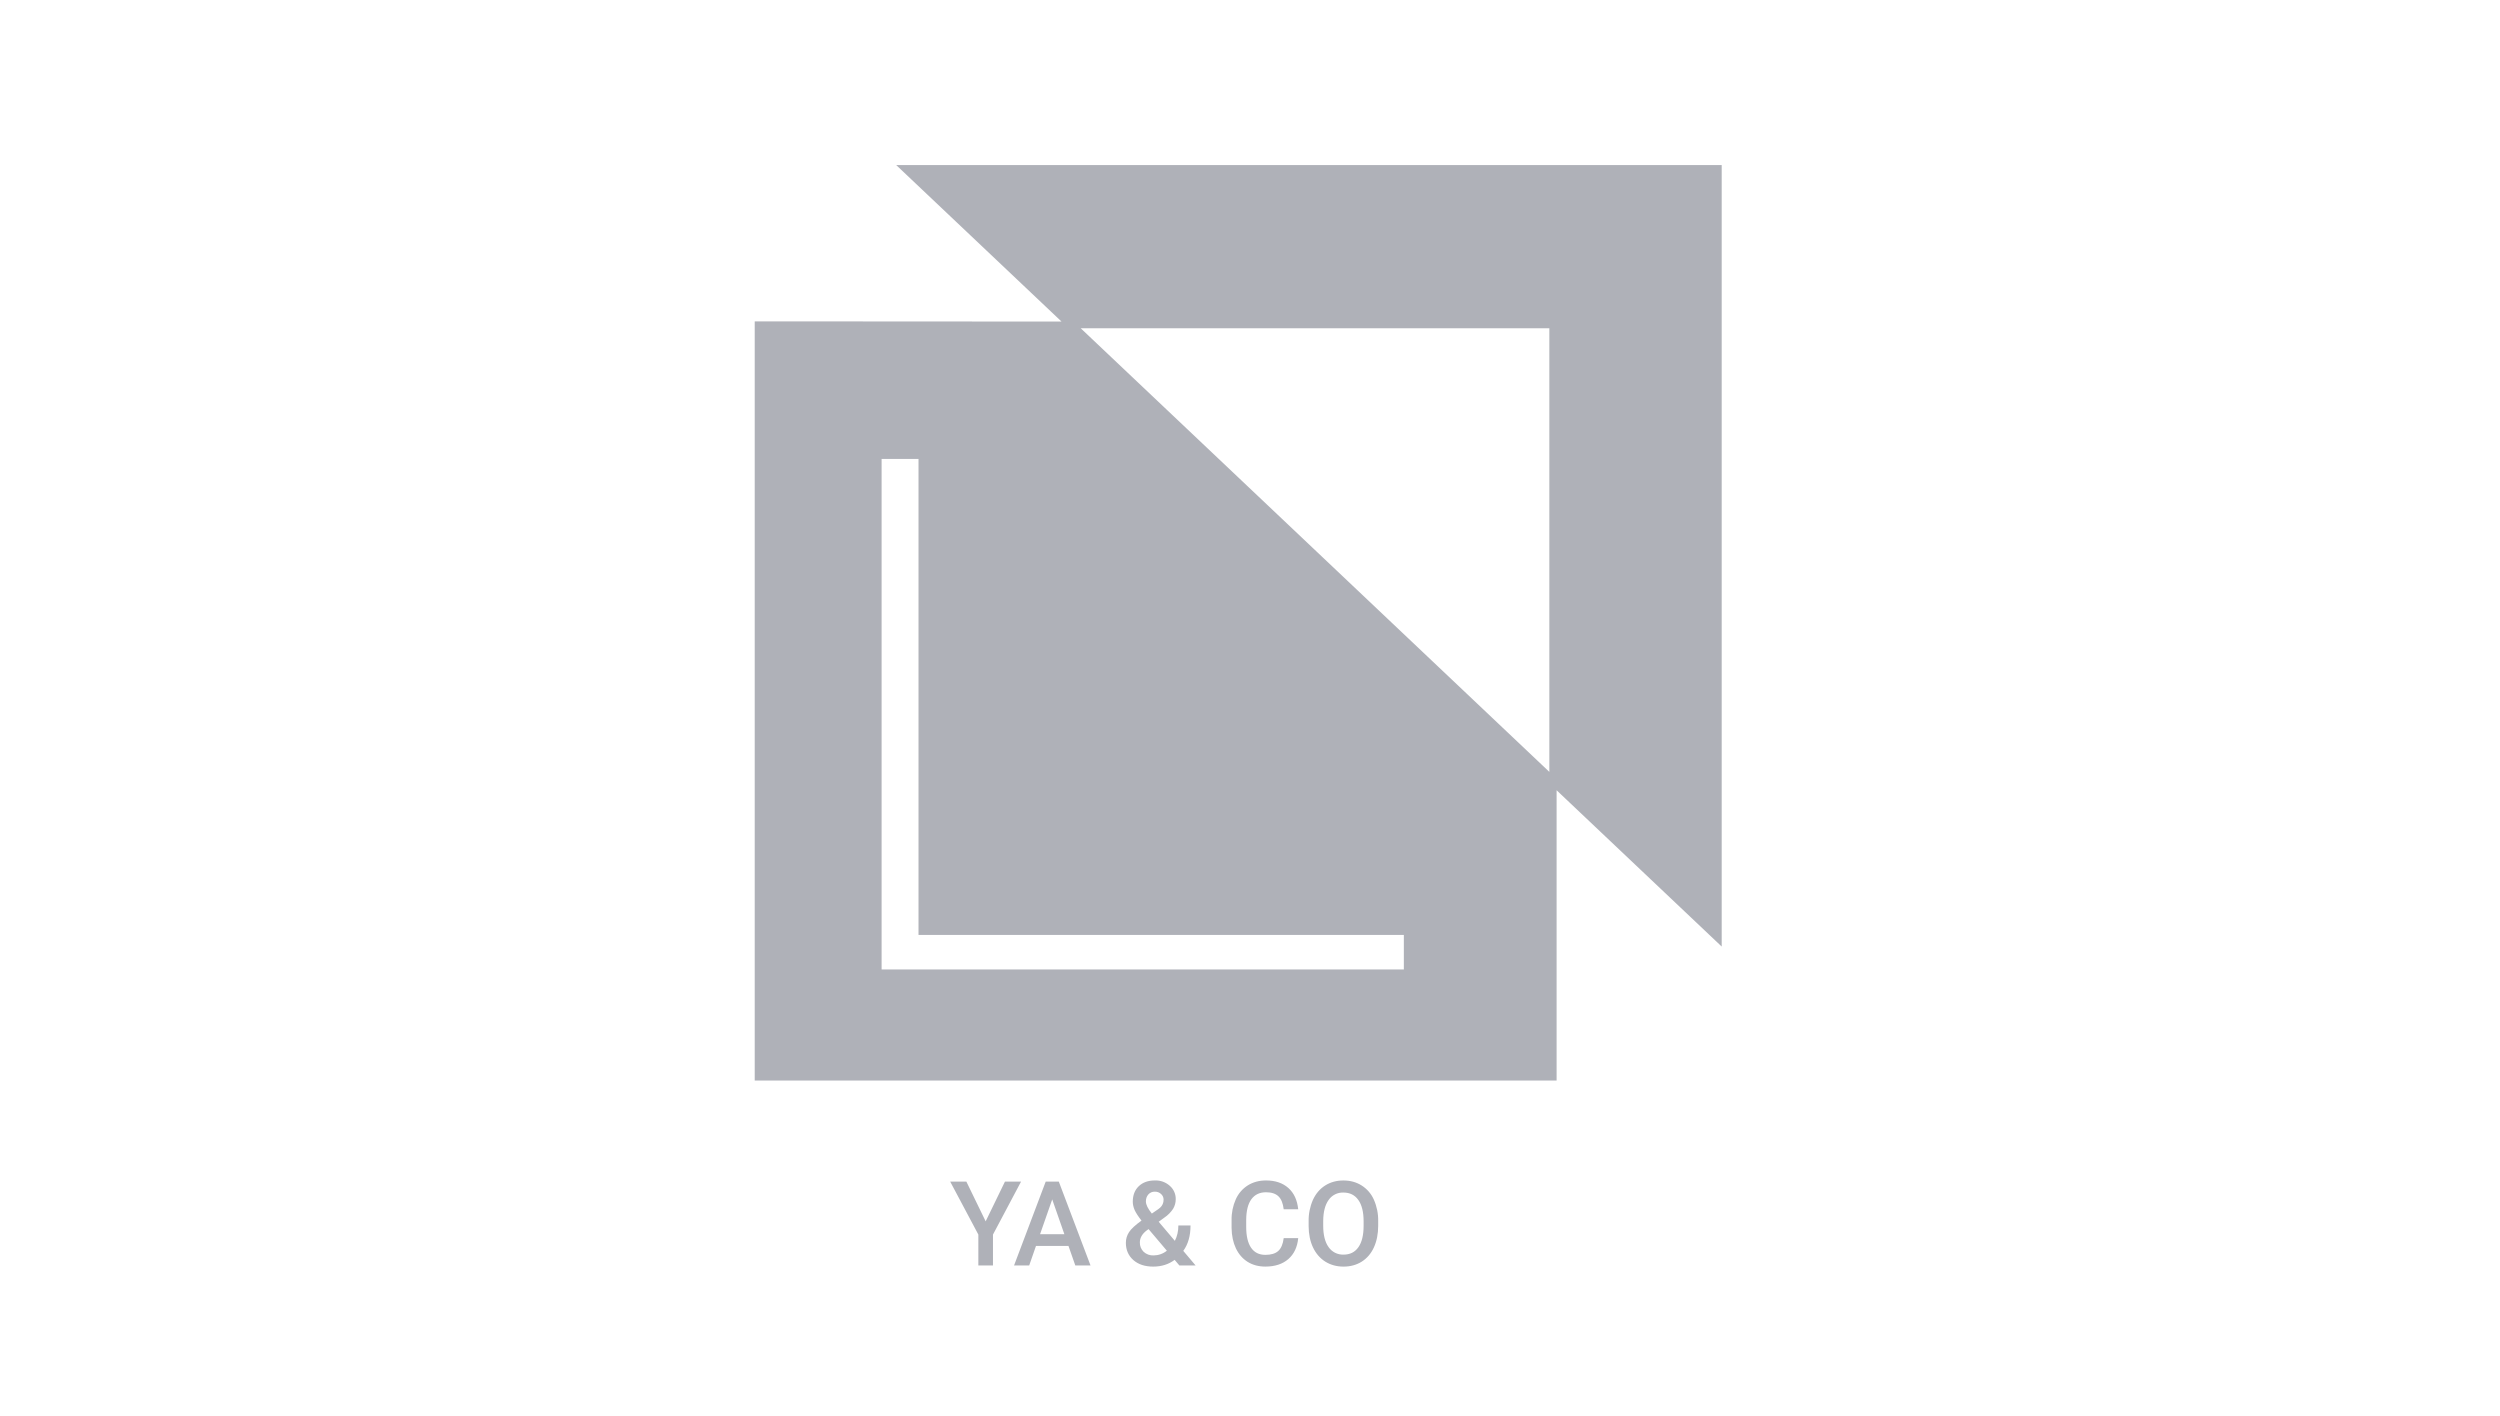
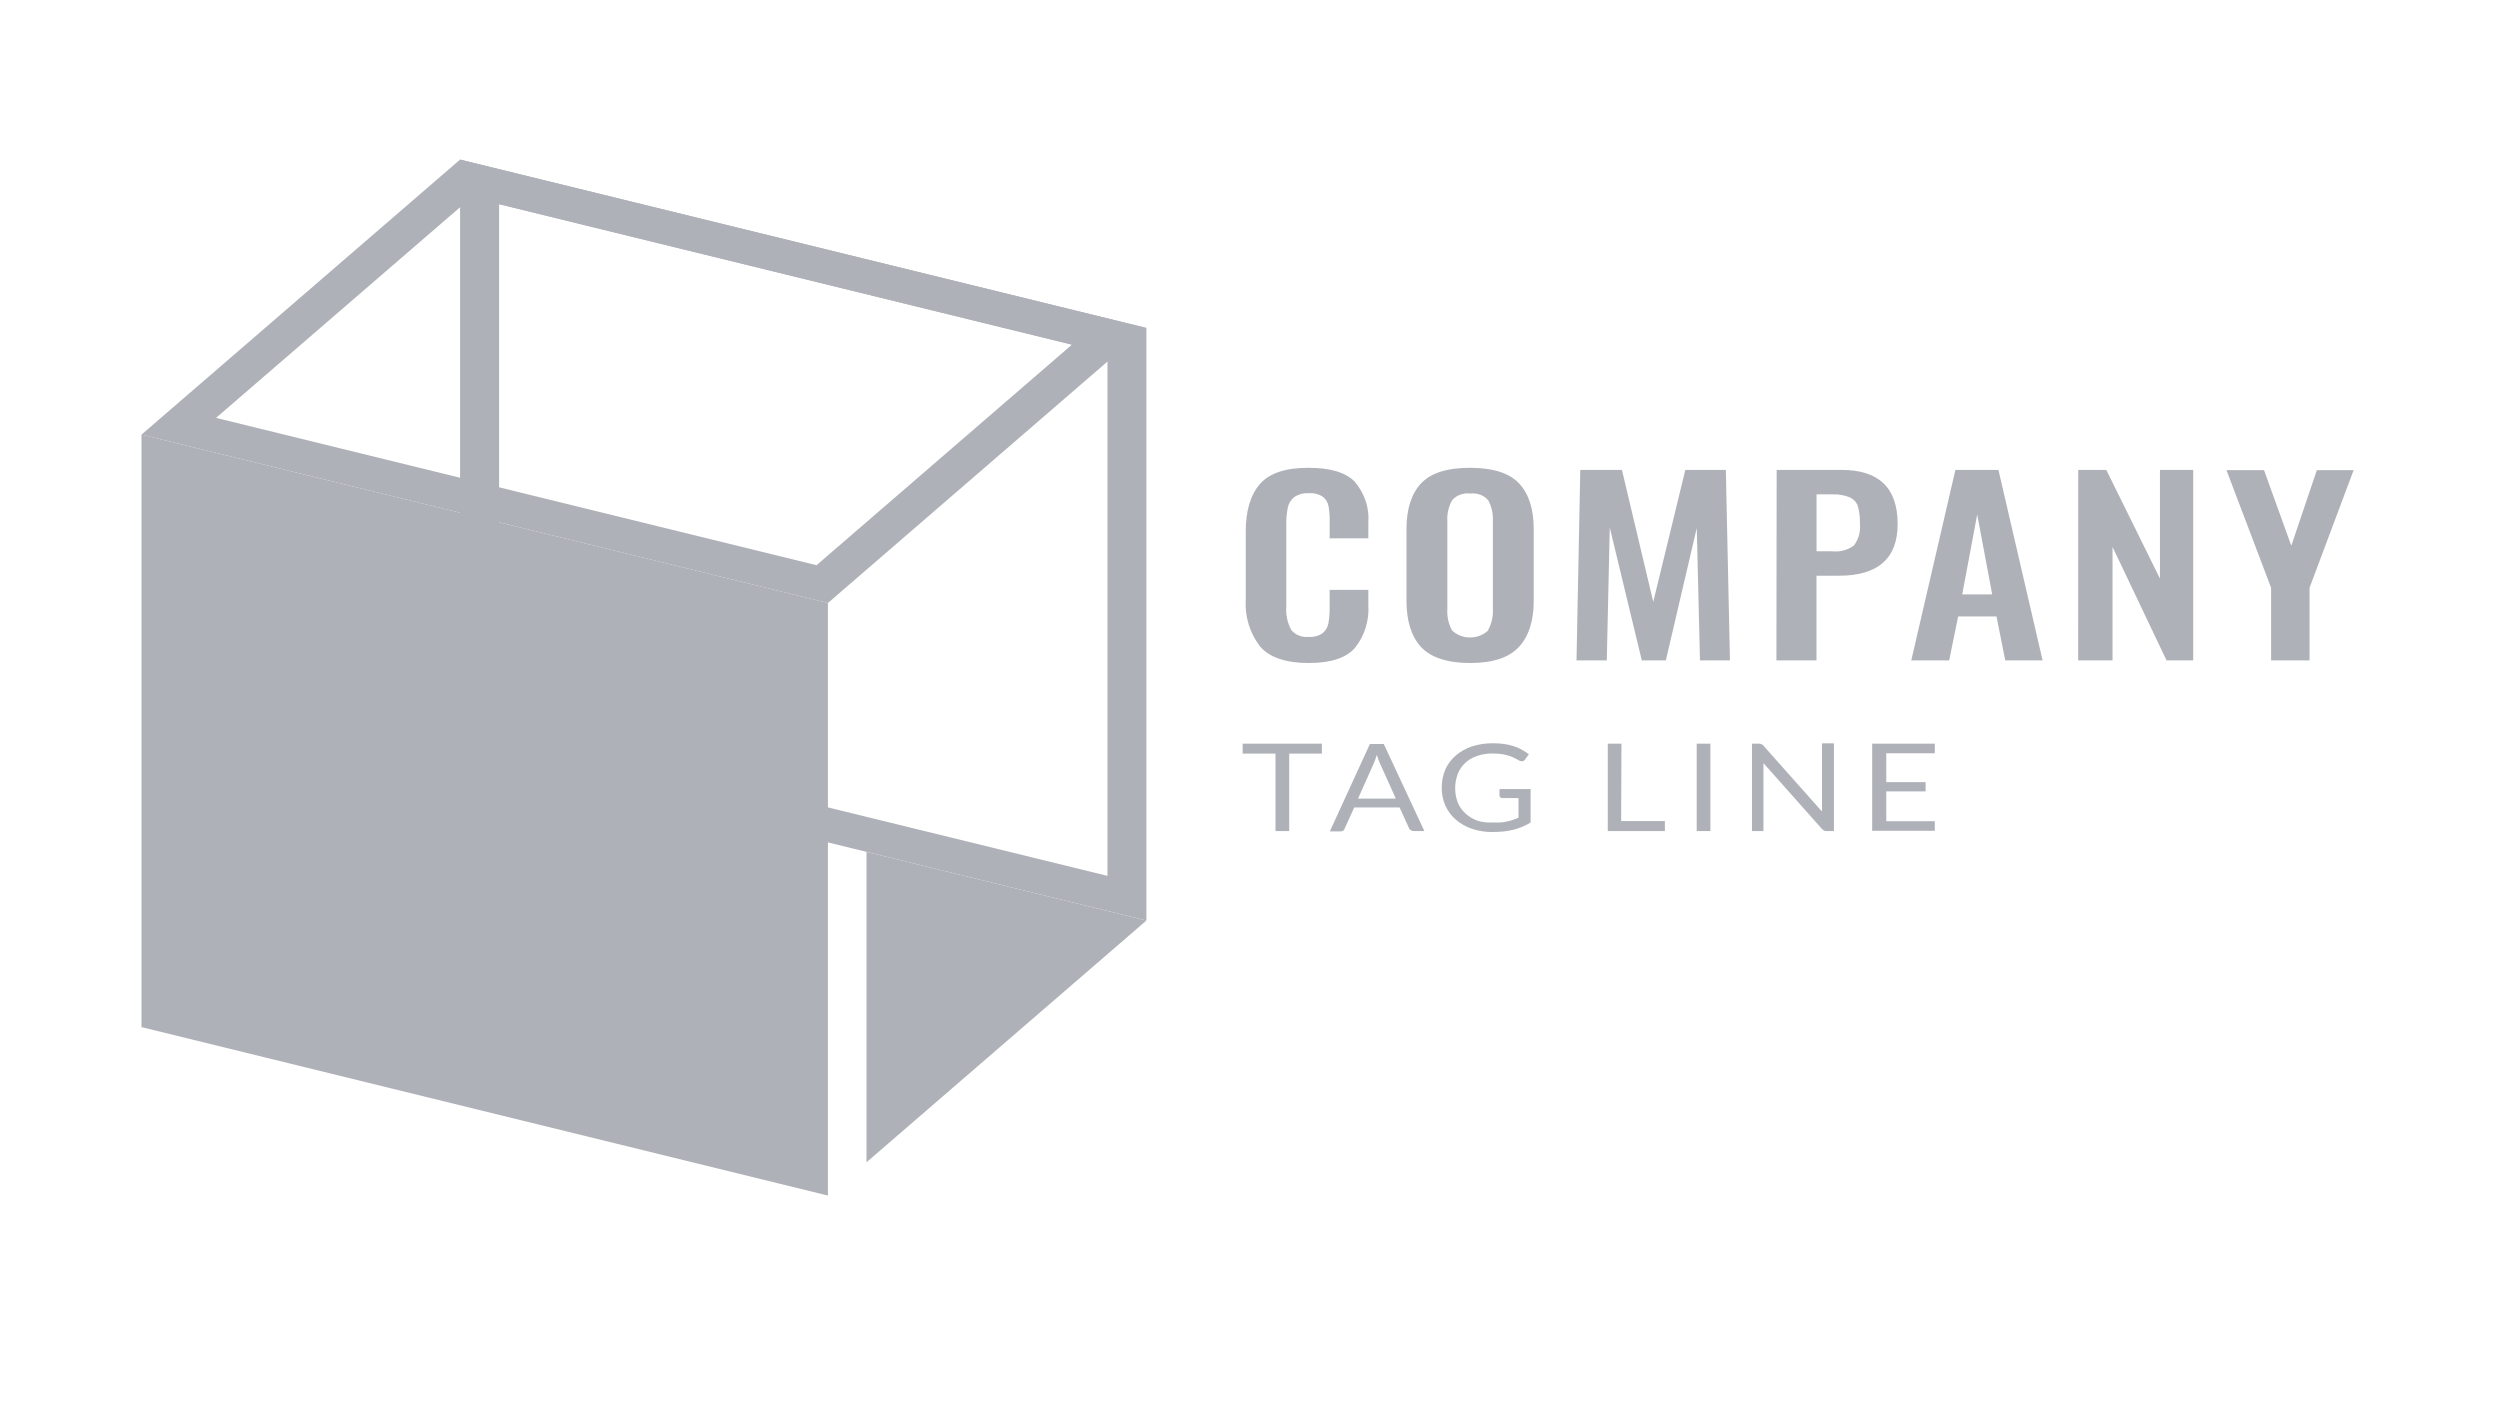
<svg xmlns="http://www.w3.org/2000/svg" width="106" height="60" fill="none">
-   <path fill="#AFB1B8" fill-rule="evenodd" d="m38 7 7.008 6.634L32 13.626v32.188h34V33.507l7 6.627V7H38Zm27.692 25.728-19.87-18.81h19.87v18.81Zm-6.169 8.377H37.38V19.459h1.565V39.64h20.578v1.465ZM42.61 50.1l-.818 1.685-.818-1.685h-.686l1.194 2.246v1.309h.62v-1.309l1.191-2.246h-.683Zm1.028 3.555.288-.828h1.377l.29.828h.645l-1.345-3.555h-.555l-1.342 3.555h.642Zm.976-2.8.515 1.474h-1.03l.515-1.475Zm3.257 1.389a.807.807 0 0 0-.134.451c0 .3.105.543.315.73.211.186.493.279.844.279.352 0 .655-.096.909-.286l.2.237h.688l-.522-.618c.205-.28.307-.639.307-1.077h-.515c0 .24-.05.457-.149.652l-.686-.81.242-.176a1.34 1.34 0 0 0 .369-.371.785.785 0 0 0 .112-.41.732.732 0 0 0-.249-.564.895.895 0 0 0-.635-.23c-.286 0-.514.082-.683.244-.17.162-.254.381-.254.66 0 .114.027.231.08.354.056.122.153.27.29.444-.263.189-.44.352-.529.49Zm1.604.786a.905.905 0 0 1-.561.2.585.585 0 0 1-.425-.154.533.533 0 0 1-.159-.4c0-.19.098-.36.293-.508l.076-.054.776.916Zm-.637-1.575c-.168-.207-.252-.378-.252-.515 0-.119.035-.217.103-.295a.348.348 0 0 1 .276-.118.37.37 0 0 1 .266.1c.07.066.105.145.105.237a.44.44 0 0 1-.151.345l-.076.06-.271.186Zm5.786 1.931c.244-.213.384-.51.42-.888h-.615c-.033.254-.11.435-.232.544-.122.11-.305.164-.547.164-.265 0-.467-.101-.605-.303-.137-.202-.206-.495-.206-.88v-.314c.004-.38.077-.666.22-.862.145-.197.352-.295.62-.295.231 0 .406.057.525.17.12.113.195.297.225.552h.615c-.04-.389-.178-.69-.417-.903-.24-.213-.555-.32-.948-.32-.291 0-.548.07-.771.208a1.346 1.346 0 0 0-.51.59 2.082 2.082 0 0 0-.179.887v.332c.005.327.066.614.183.862.118.247.284.438.498.573.217.134.467.2.75.2.405 0 .73-.105.974-.317Zm3.63-.498c.12-.264.181-.57.181-.918v-.197a2.149 2.149 0 0 0-.185-.911 1.356 1.356 0 0 0-.52-.6c-.224-.14-.48-.21-.77-.21-.29 0-.546.07-.771.212-.223.14-.396.342-.52.608a2.174 2.174 0 0 0-.183.918v.2c.002.34.063.64.185.9.124.261.298.462.523.604.226.14.483.21.771.21.292 0 .549-.07.772-.21.224-.142.397-.344.517-.606Zm-.661-2.01c.15.21.224.513.224.907v.185c0 .4-.074.705-.222.913-.146.209-.356.313-.63.313a.738.738 0 0 1-.634-.32c-.152-.213-.227-.515-.227-.906v-.205c.003-.382.08-.678.229-.886a.731.731 0 0 1 .627-.315c.274 0 .485.105.633.315Z" clip-rule="evenodd" />
+   <path fill="#AFB1B8" d="M53.425 27.408a2.947 2.947 0 0 1-.605-1.988v-2.884c0-.883.2-1.555.602-2.015.4-.46 1.089-.688 2.065-.686.917 0 1.569.196 1.953.587.42.499.625 1.109.578 1.724v.678h-1.64v-.687c.005-.224-.01-.449-.048-.671a.65.65 0 0 0-.235-.399.95.95 0 0 0-.594-.155 1.005 1.005 0 0 0-.625.164.768.768 0 0 0-.272.44 3.332 3.332 0 0 0-.065.713v3.499c-.026.337.047.675.21.982a.77.77 0 0 0 .328.238.9.9 0 0 0 .424.055.893.893 0 0 0 .58-.158.704.704 0 0 0 .245-.425c.038-.232.056-.467.051-.701v-.71h1.641v.648a2.64 2.64 0 0 1-.567 1.813c-.377.428-1.02.642-1.964.642s-1.658-.229-2.062-.704ZM60.257 27.438c-.415-.45-.622-1.103-.622-1.968v-3.033c0-.857.207-1.505.622-1.945.414-.44 1.107-.659 2.079-.657.965 0 1.654.22 2.069.657.414.44.625 1.088.625 1.945v3.032c0 .857-.21 1.514-.632 1.966-.421.451-1.107.677-2.062.677-.955 0-1.661-.229-2.08-.674Zm2.843-.728c.149-.28.216-.589.197-.897v-3.714a1.65 1.65 0 0 0-.193-.88.776.776 0 0 0-.335-.241.907.907 0 0 0-.433-.052.918.918 0 0 0-.434.052.786.786 0 0 0-.337.241c-.15.275-.217.578-.197.88v3.731c-.02.309.047.617.197.898.095.094.214.17.346.222a1.158 1.158 0 0 0 .843 0c.133-.052.25-.128.346-.222v-.018ZM67.004 19.924h1.766l1.328 5.595 1.36-5.595h1.718L73.35 28h-1.271l-.136-5.613L70.632 28h-1.02l-1.358-5.634L68.128 28h-1.284l.16-8.076ZM75.33 19.924h2.752c1.585 0 2.378.764 2.378 2.293 0 1.464-.835 2.196-2.504 2.194h-.937V28H75.32l.01-8.077Zm2.351 3.451c.168.019.338.006.5-.039.16-.044.31-.117.434-.216.195-.273.281-.593.245-.912a2.525 2.525 0 0 0-.082-.733.594.594 0 0 0-.125-.222.703.703 0 0 0-.214-.162 1.759 1.759 0 0 0-.758-.13h-.659v2.414h.66ZM82.91 19.924h1.824L86.606 28h-1.584l-.37-1.862h-1.627L82.645 28h-1.607l1.871-8.076Zm1.559 5.279-.636-3.39-.635 3.39h1.27ZM88.117 19.924h1.19l2.275 4.607v-4.607h1.41V28h-1.131l-2.29-4.81V28h-1.457l.003-8.076ZM96.294 24.92l-1.892-4.985h1.594l1.155 3.203 1.083-3.203h1.56l-1.869 4.986V28h-1.63v-3.08ZM56.048 31.532v.422h-1.386v3.282h-.581v-3.282h-1.393v-.422h3.36ZM60.393 35.236h-.449a.2.2 0 0 1-.126-.035.194.194 0 0 1-.074-.085l-.401-.88H57.42l-.4.88a.243.243 0 0 1-.062.1.208.208 0 0 1-.126.035h-.448l1.699-3.704h.59l1.72 3.69Zm-2.813-1.375h1.603l-.68-1.508a2.699 2.699 0 0 1-.125-.349c-.024.07-.044.138-.064.197l-.062.155-.672 1.505ZM63.321 34.872c.107.005.213.005.32 0 .091-.008.182-.023.271-.044.083-.017.165-.04.245-.067.075-.027.15-.059.227-.091v-.833h-.679a.137.137 0 0 1-.092-.03.086.086 0 0 1-.026-.03.074.074 0 0 1-.008-.037v-.284h1.318v1.42a2.578 2.578 0 0 1-.716.301c-.14.036-.281.061-.425.077-.165.016-.33.023-.496.023a2.59 2.59 0 0 1-.856-.138 2.09 2.09 0 0 1-.68-.387 1.79 1.79 0 0 1-.438-.587 1.851 1.851 0 0 1-.156-.768 1.92 1.92 0 0 1 .153-.774c.097-.22.247-.42.438-.587.194-.167.425-.297.68-.384.29-.095.6-.142.91-.138.158 0 .316.01.472.032.138.02.274.051.404.094.12.038.233.088.34.147.104.058.203.122.296.193l-.163.229a.142.142 0 0 1-.055.05.17.17 0 0 1-.078.02.222.222 0 0 1-.105-.029 2.113 2.113 0 0 1-.167-.088 1.504 1.504 0 0 0-.227-.1 2.127 2.127 0 0 0-.313-.082 2.614 2.614 0 0 0-.431-.032 2.009 2.009 0 0 0-.656.103c-.189.065-.36.165-.5.293a1.29 1.29 0 0 0-.315.46 1.732 1.732 0 0 0 0 1.235c.074.175.19.333.34.467.139.127.308.227.495.293.216.064.445.089.673.073ZM68.736 34.814h1.855v.422H68.17v-3.704h.58l-.013 3.282ZM72.52 35.236h-.58v-3.704h.58v3.704ZM74.681 31.55a.28.28 0 0 1 .089.067l2.483 2.792a.881.881 0 0 1 0-.132V31.517h.506v3.72h-.292a.275.275 0 0 1-.126-.021.328.328 0 0 1-.091-.07l-2.48-2.79v2.88h-.486v-3.704h.302c.033 0 .066.006.095.017ZM82.036 31.532v.407h-2.058v1.223h1.668v.393h-1.668v1.264h2.058v.408H79.38v-3.695h2.656ZM21.162 8.656l25.795 6.323v22.158l-25.795-6.32V8.655Zm-1.655-1.89v25.127l29.1 7.136V13.905l-29.1-7.138Z" />
+   <path fill="#AFB1B8" d="M35.104 50.692 6 43.55V18.427l29.104 7.139v25.126Z" />
+   <path fill="#AFB1B8" d="m19.99 8.371 25.458 6.244-10.827 9.35L9.16 17.718 19.99 8.37Zm-.483-1.604L6 18.427l29.104 7.14 13.504-11.662-29.1-7.138ZM36.741 49.279 48.608 39.03 36.74 36.12v13.16Z" />
</svg>
